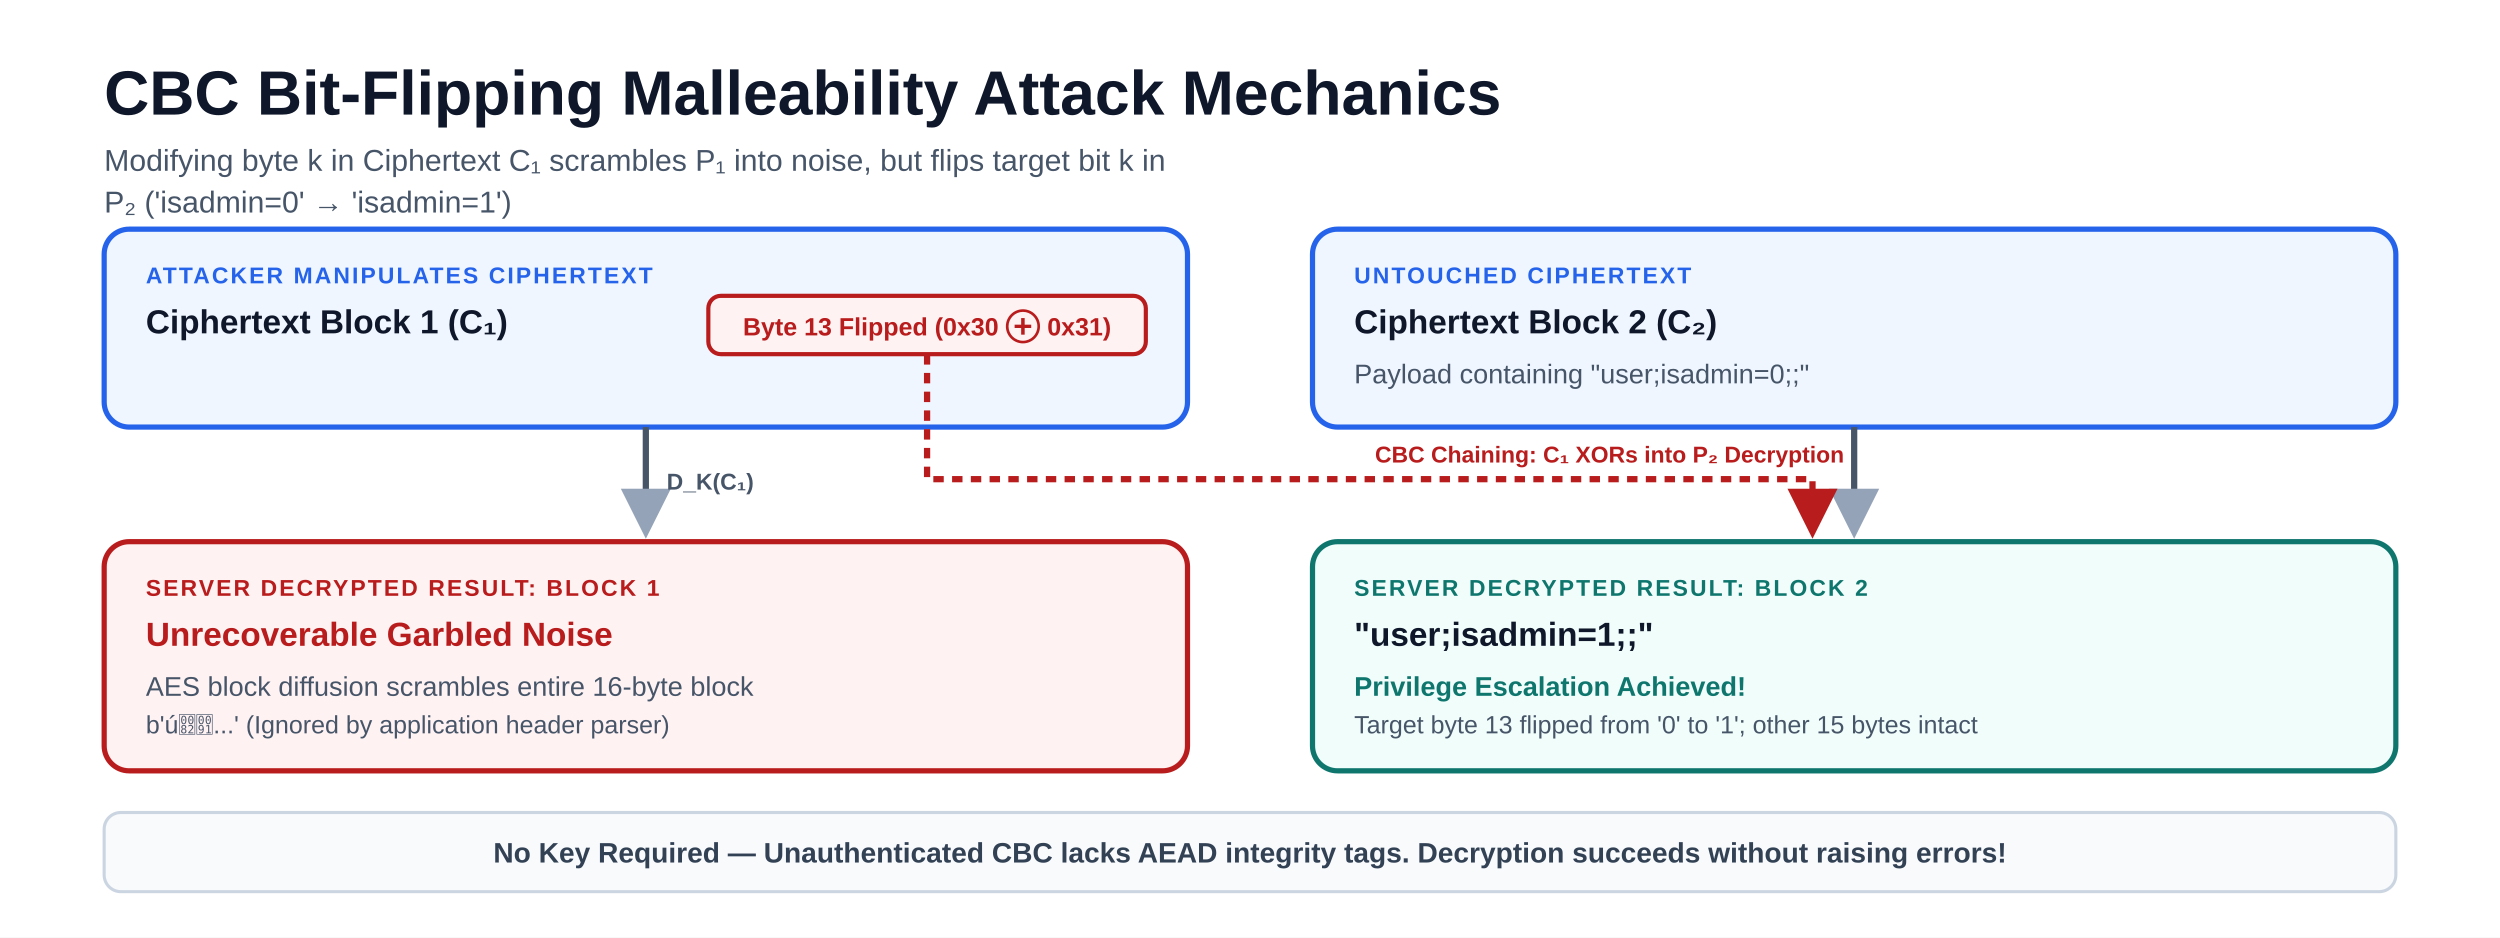
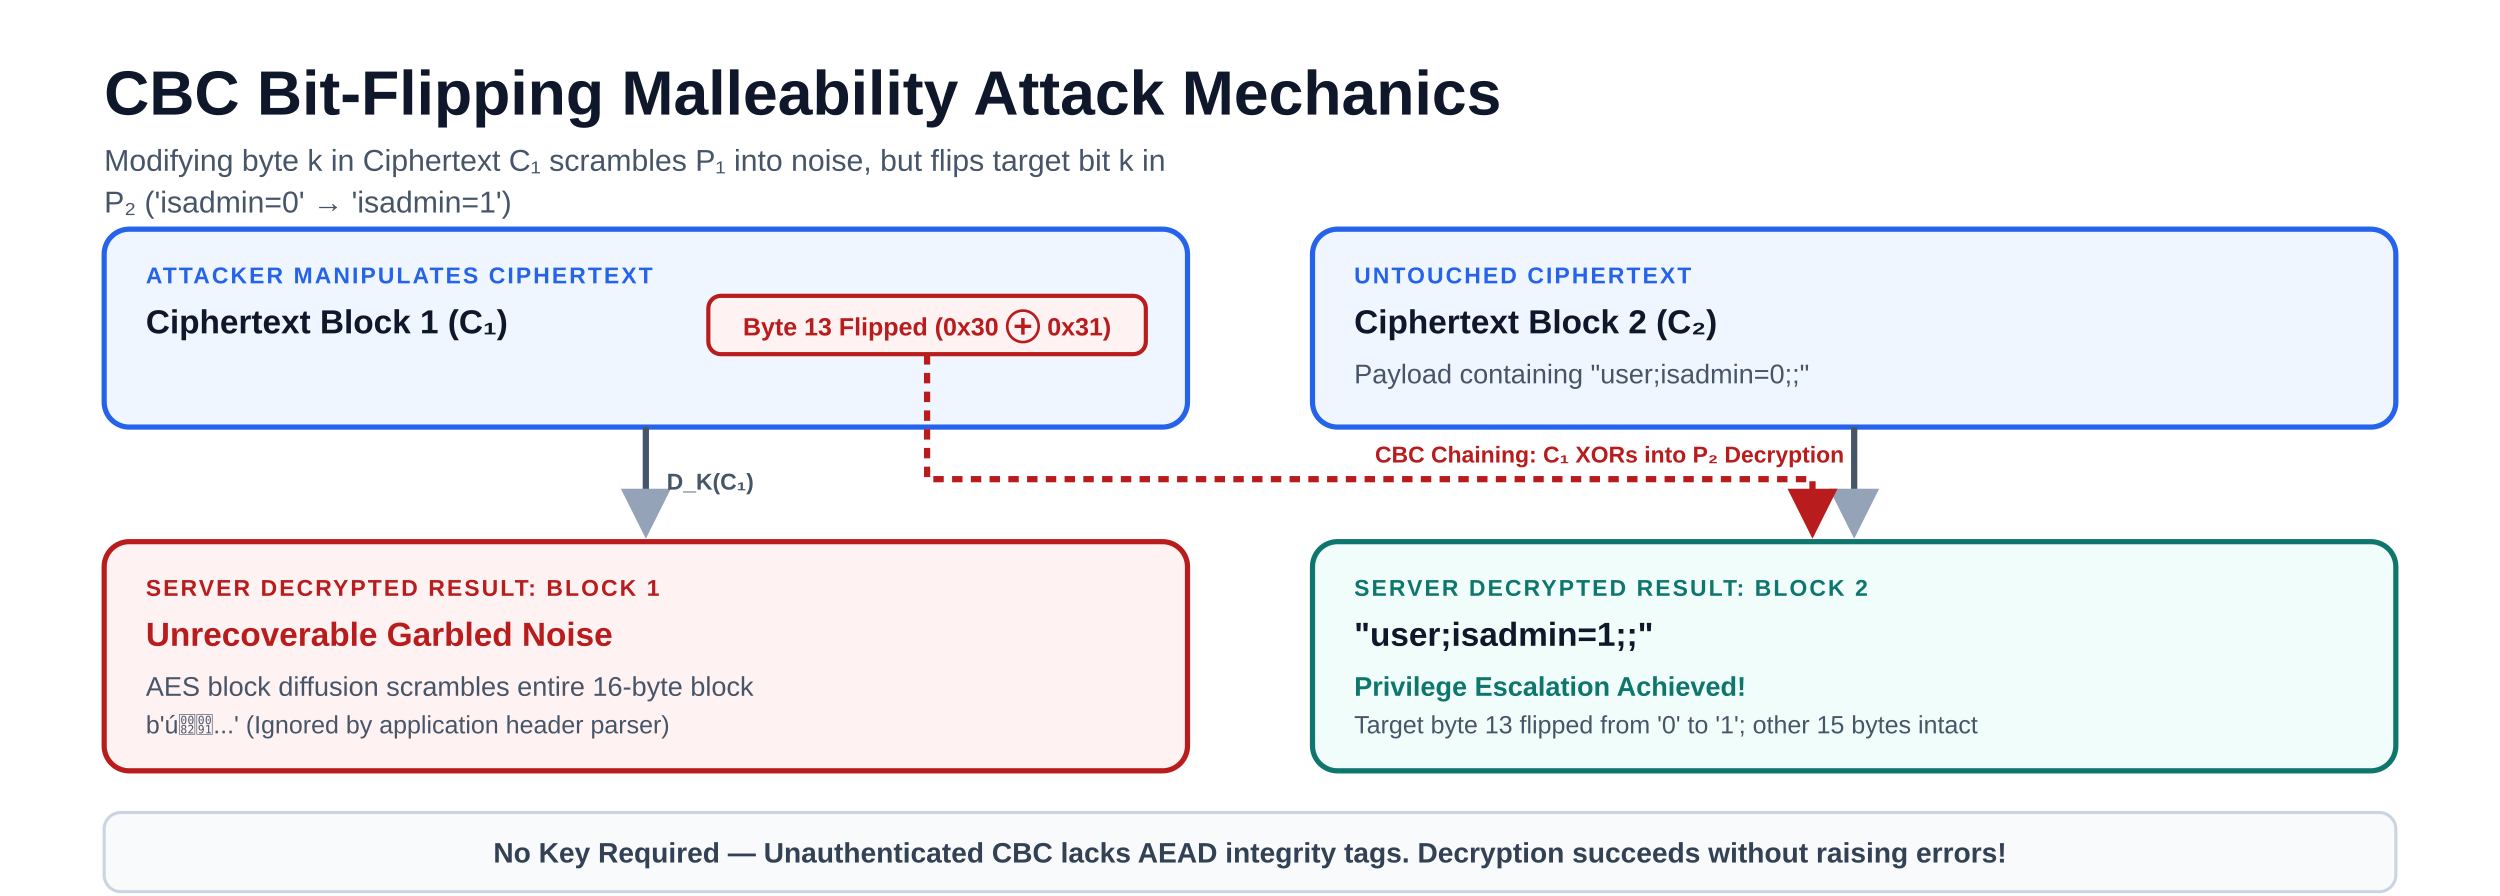
- <svg xmlns="http://www.w3.org/2000/svg" viewBox="0 0 1200 450" font-family="-apple-system, BlinkMacSystemFont, 'Segoe UI', Arial, sans-serif" role="img" aria-labelledby="title description">
-   <rect width="1200" height="450" fill="#ffffff" />
+ <svg xmlns="http://www.w3.org/2000/svg" viewBox="0 0 1200 430" font-family="-apple-system, BlinkMacSystemFont, 'Segoe UI', Arial, sans-serif" role="img" aria-labelledby="title description">
+   <rect width="1200" height="430" fill="#ffffff" />
  <defs>
    <marker id="arrow" viewBox="0 0 10 10" refX="8.5" refY="5" markerWidth="8" markerHeight="8" orient="auto">
      <path d="M0 0 L10 5 L0 10Z" fill="#94a3b8" />
    </marker>
    <marker id="arrow-reverse" viewBox="0 0 10 10" refX="1.5" refY="5" markerWidth="8" markerHeight="8" orient="auto">
      <path d="M10 0 L0 5 L10 10Z" fill="#94a3b8" />
    </marker>
    <marker id="arrow-blue" viewBox="0 0 10 10" refX="8.5" refY="5" markerWidth="8" markerHeight="8" orient="auto">
      <path d="M0 0 L10 5 L0 10Z" fill="#2563eb" />
    </marker>
    <marker id="arrow-teal" viewBox="0 0 10 10" refX="8.5" refY="5" markerWidth="8" markerHeight="8" orient="auto">
      <path d="M0 0 L10 5 L0 10Z" fill="#0f766e" />
    </marker>
    <marker id="arrow-amber" viewBox="0 0 10 10" refX="8.5" refY="5" markerWidth="8" markerHeight="8" orient="auto">
      <path d="M0 0 L10 5 L0 10Z" fill="#b45309" />
    </marker>
    <marker id="arrow-violet" viewBox="0 0 10 10" refX="8.5" refY="5" markerWidth="8" markerHeight="8" orient="auto">
      <path d="M0 0 L10 5 L0 10Z" fill="#7c3aed" />
    </marker>
    <marker id="arrow-red" viewBox="0 0 10 10" refX="8.5" refY="5" markerWidth="8" markerHeight="8" orient="auto">
      <path d="M0 0 L10 5 L0 10Z" fill="#b91c1c" />
    </marker>
  </defs>
  <text x="50" y="55" font-size="30" font-weight="850" fill="#0f172a">CBC Bit-Flipping Malleability Attack Mechanics</text>
  <text x="50" y="82" font-size="14.5" fill="#475569">Modifying byte k in Ciphertext C₁ scrambles P₁ into noise, but flips target bit k in</text>
  <text x="50" y="102" font-size="14.5" fill="#475569">P₂ ('isadmin=0' → 'isadmin=1')</text>
  <g>
    <rect x="50" y="110" width="520" height="95" rx="12" fill="#eff6ff" stroke="#2563eb" stroke-width="2.5" />
    <text x="70" y="136" font-size="11" font-weight="900" letter-spacing="1" fill="#2563eb">ATTACKER MANIPULATES CIPHERTEXT</text>
    <text x="70" y="160" font-size="16" font-weight="800" fill="#0f172a">Ciphertext Block 1 (C₁)</text>
    <rect x="340" y="142" width="210" height="28" rx="6" fill="#fef2f2" stroke="#b91c1c" stroke-width="2" />
    <text x="445" y="161" text-anchor="middle" font-size="12" font-weight="800" fill="#b91c1c">Byte 13 Flipped (0x30 ⊕ 0x31)</text>
    <rect x="630" y="110" width="520" height="95" rx="12" fill="#eff6ff" stroke="#2563eb" stroke-width="2.5" />
    <text x="650" y="136" font-size="11" font-weight="900" letter-spacing="1" fill="#2563eb">UNTOUCHED CIPHERTEXT</text>
    <text x="650" y="160" font-size="16" font-weight="800" fill="#0f172a">Ciphertext Block 2 (C₂)</text>
    <text x="650" y="184" font-size="13" font-weight="500" fill="#475569">Payload containing "user;isadmin=0;;"</text>
    <path d="M310 205 L310 255" fill="none" stroke="#475569" stroke-width="3" marker-end="url(#arrow)" />
    <text x="320" y="235" font-size="11" font-weight="700" fill="#475569">D_K(C₁)</text>
    <path d="M890 205 L890 255" fill="none" stroke="#475569" stroke-width="3" marker-end="url(#arrow)" />
    <path d="M445 170 L445 230 L870 230 L870 255" fill="none" stroke="#b91c1c" stroke-width="3" stroke-dasharray="5 4" marker-end="url(#arrow-red)" />
    <text x="660" y="222" font-size="11" font-weight="800" fill="#b91c1c">CBC Chaining: C₁ XORs into P₂ Decryption</text>
    <rect x="50" y="260" width="520" height="110" rx="12" fill="#fef2f2" stroke="#b91c1c" stroke-width="2.5" />
    <text x="70" y="286" font-size="11" font-weight="900" letter-spacing="1" fill="#b91c1c">SERVER DECRYPTED RESULT: BLOCK 1</text>
    <text x="70" y="310" font-size="16" font-weight="800" fill="#b91c1c">Unrecoverable Garbled Noise</text>
    <text x="70" y="334" font-size="13" font-weight="500" fill="#475569">AES block diffusion scrambles entire 16-byte block</text>
    <text x="70" y="352" font-size="12" fill="#475569">b'ú...' (Ignored by application header parser)</text>
    <rect x="630" y="260" width="520" height="110" rx="12" fill="#f0fdfa" stroke="#0f766e" stroke-width="2.5" />
    <text x="650" y="286" font-size="11" font-weight="900" letter-spacing="1" fill="#0f766e">SERVER DECRYPTED RESULT: BLOCK 2</text>
    <text x="650" y="310" font-size="16" font-weight="800" fill="#0f172a">"user;isadmin=1;;"</text>
    <text x="650" y="334" font-size="13" font-weight="700" fill="#0f766e">Privilege Escalation Achieved!</text>
    <text x="650" y="352" font-size="12" font-weight="500" fill="#475569">Target byte 13 flipped from '0' to '1'; other 15 bytes intact</text>
    <rect x="50" y="390" width="1100" height="38" rx="8" fill="#f8fafc" stroke="#cbd5e1" stroke-width="1.5" />
    <text x="600" y="414" text-anchor="middle" font-size="13.5" font-weight="700" fill="#334155">No Key Required — Unauthenticated CBC lacks AEAD integrity tags. Decryption succeeds without raising errors!</text>
  </g>
</svg>
